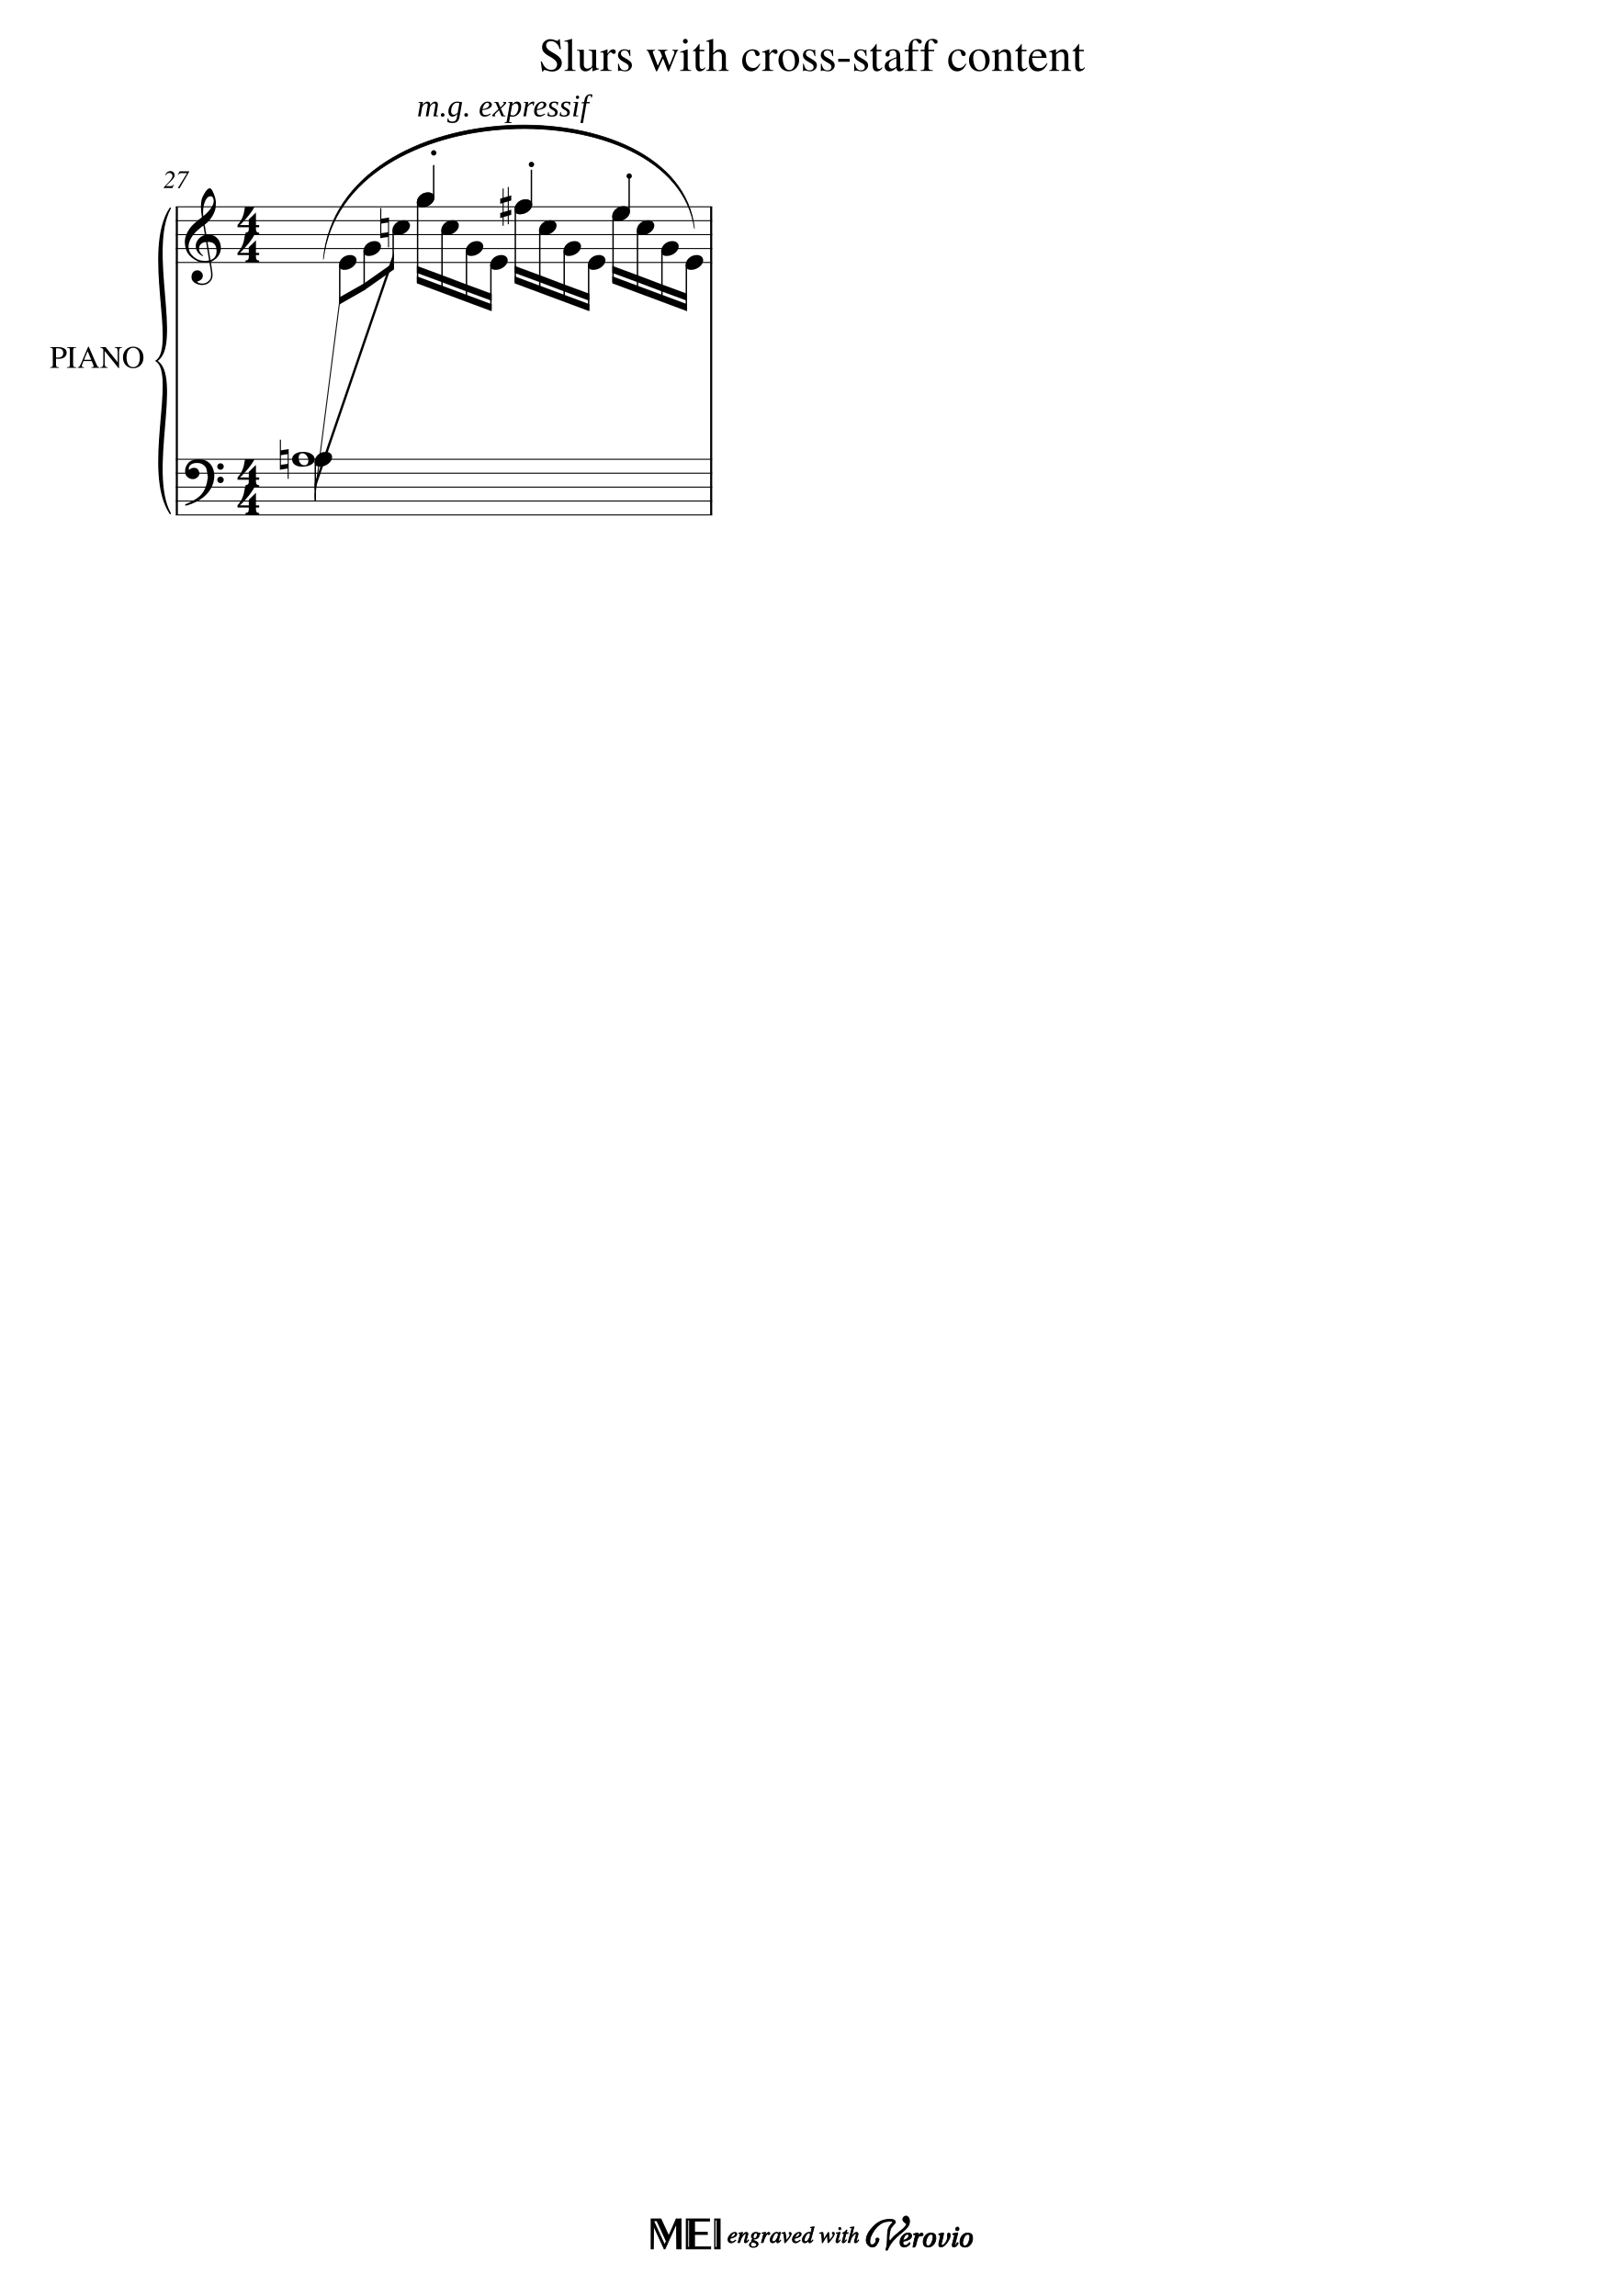
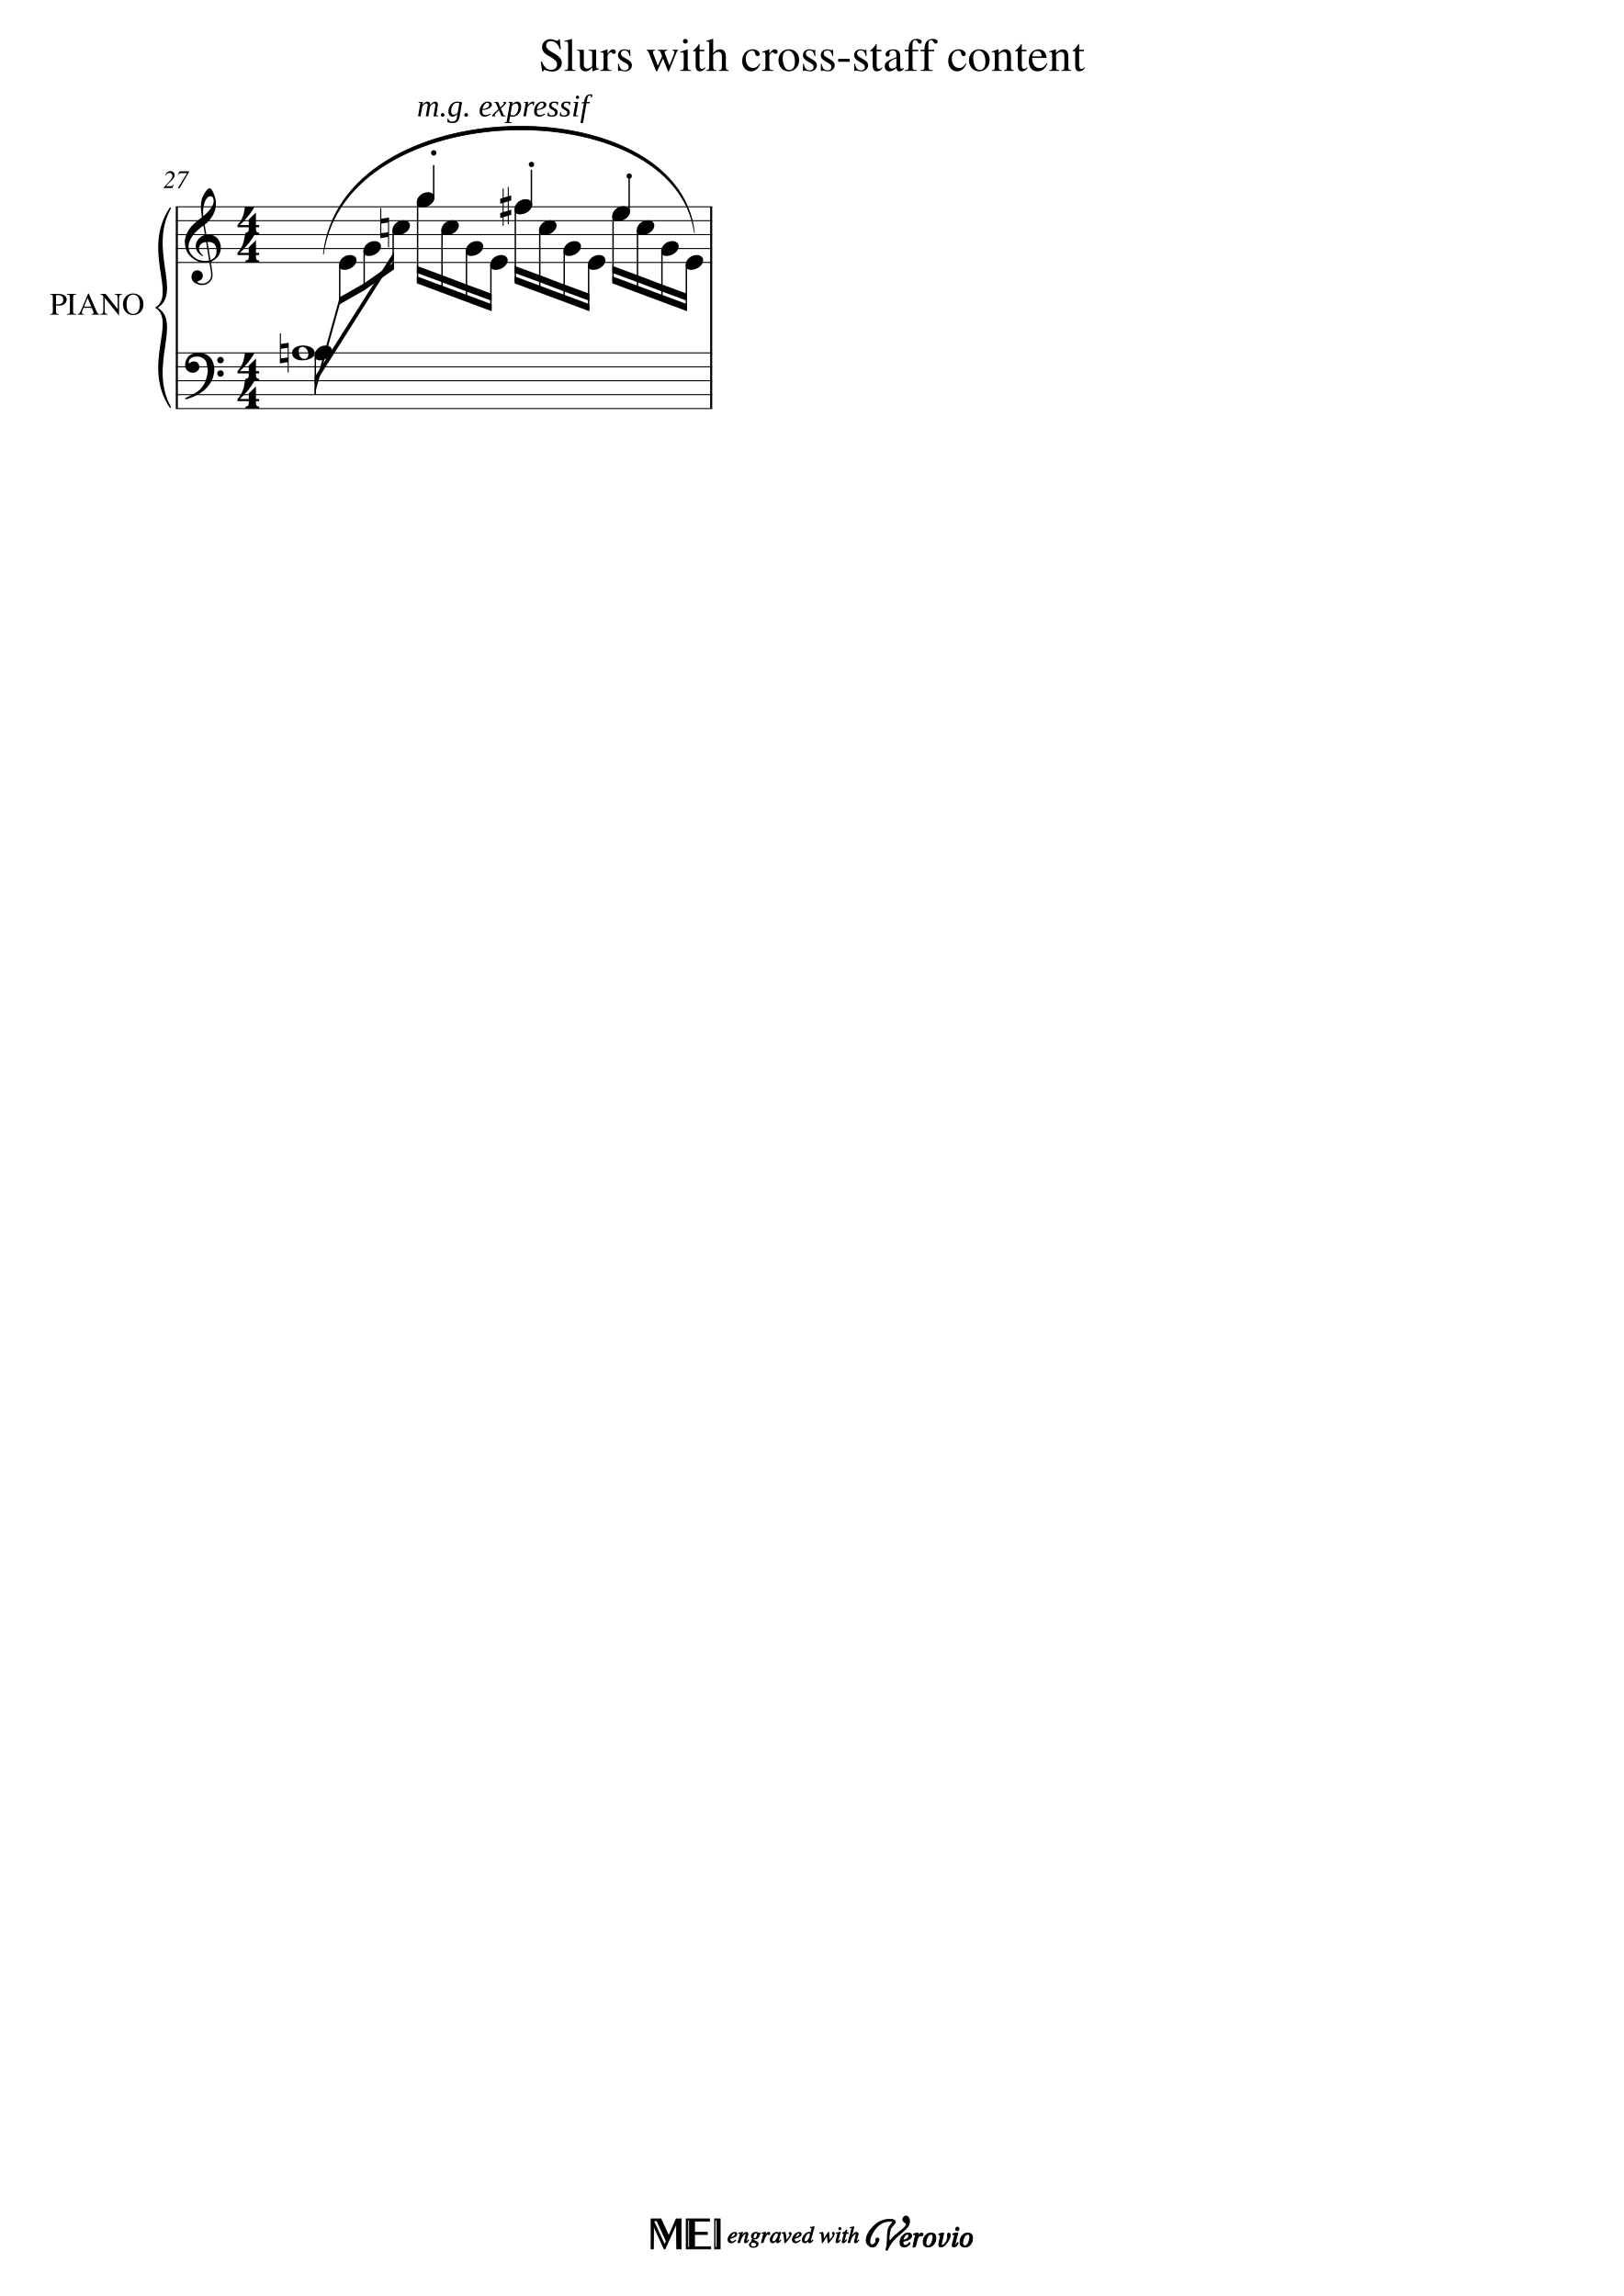
<svg xmlns="http://www.w3.org/2000/svg" xmlns:xlink="http://www.w3.org/1999/xlink" width="2100px" height="2970px" version="1.1" overflow="visible" id="docid">
  <defs>
    <g id="E050-docid">
      <path transform="scale(1,-1)" d="M441 -245c-23 -4 -48 -6 -76 -6c-59 0 -102 7 -130 20c-88 42 -150 93 -187 154c-26 44 -43 103 -48 176c0 6 -1 13 -1 19c0 54 15 111 45 170c29 57 65 106 110 148s96 85 153 127c-3 16 -8 46 -13 92c-4 43 -5 73 -5 89c0 117 16 172 69 257c34 54 64 82 89 82 c21 0 43 -30 69 -92s39 -115 41 -159v-15c0 -109 -21 -162 -67 -241c-13 -20 -63 -90 -98 -118c-13 -9 -25 -19 -37 -29l31 -181c8 1 18 2 28 2c58 0 102 -12 133 -35c59 -43 92 -104 98 -184c1 -7 1 -15 1 -22c0 -123 -87 -209 -181 -248c8 -57 17 -110 25 -162 c5 -31 6 -58 6 -80c0 -30 -5 -53 -14 -70c-35 -64 -88 -99 -158 -103c-5 0 -11 -1 -16 -1c-37 0 -72 10 -108 27c-50 24 -77 59 -80 105v11c0 29 7 55 20 76c18 28 45 42 79 44h6c49 0 93 -42 97 -87v-9c0 -51 -34 -86 -105 -106c17 -24 51 -36 102 -36c62 0 116 43 140 85 c9 16 13 41 13 74c0 20 -1 42 -5 67c-8 53 -18 106 -26 159zM461 939c-95 0 -135 -175 -135 -286c0 -24 2 -48 5 -71c50 39 92 82 127 128c40 53 60 100 60 140v8c-4 53 -22 81 -55 81h-2zM406 119l54 -326c73 25 110 78 110 161c0 7 0 15 -1 23c-7 95 -57 142 -151 142h-12 zM382 117c-72 -2 -128 -47 -128 -120v-7c2 -46 43 -99 75 -115c-3 -2 -7 -5 -10 -10c-70 33 -116 88 -123 172v11c0 68 44 126 88 159c23 17 49 29 78 36l-29 170c-21 -13 -52 -37 -92 -73c-50 -44 -86 -84 -109 -119c-45 -69 -67 -130 -67 -182v-13c5 -68 35 -127 93 -176 s125 -73 203 -73c25 0 50 3 75 9c-19 111 -36 221 -54 331z" />
    </g>
    <g id="E084-docid">
      <path transform="scale(1,-1)" d="M20 -78c84 97 114 180 134 329h170c-13 -32 -82 -132 -99 -151l-84 -97c-33 -36 -59 -63 -80 -81h162v102l127 123v-225h57v-39h-57v-34c0 -43 19 -65 57 -65v-34h-244v36c48 0 60 26 60 70v27h-203v39z" />
    </g>
    <g id="E0A4-docid">
      <path transform="scale(1,-1)" d="M0 -39c0 68 73 172 200 172c66 0 114 -37 114 -95c0 -84 -106 -171 -218 -171c-64 0 -96 30 -96 94z" />
    </g>
    <g id="E4A2-docid">
      <path transform="scale(1,-1)" d="M0 48c0 26 22 48 48 48s48 -22 48 -48s-22 -48 -48 -48s-48 22 -48 48z" />
    </g>
    <g id="E262-docid">
      <path transform="scale(1,-1)" d="M136 186v169h17v-164l44 14v-91l-44 -14v-165l44 12v-91l-44 -13v-155h-17v150l-76 -22v-155h-17v149l-43 -13v90l43 14v167l-43 -14v92l43 13v169h17v-163zM60 73v-167l76 22v168z" />
    </g>
    <g id="E062-docid">
      <path transform="scale(1,-1)" d="M582 -120c0 32 26 58 58 58s58 -26 58 -58s-26 -58 -58 -58s-58 26 -58 58zM582 120c0 32 26 58 58 58s58 -26 58 -58s-26 -58 -58 -58s-58 26 -58 58zM158 96c51 0 73 -14 88 -49l16 -39c0 -17 -2 -30 -7 -40c-3 -11 -10 -21 -19 -31c-17 -18 -49 -43 -84 -43 c-55 0 -77 13 -112 44c-24 21 -35 55 -35 100c0 46 14 81 32 112c30 52 71 79 137 93l36 6l26 2c154 0 235 -68 274 -182c11 -32 18 -68 18 -107c0 -103 -26 -182 -68 -250c-89 -145 -234 -230 -412 -288l-30 -5c-9 0 -14 3 -14 8c3 10 5 11 10 16c35 15 70 30 96 44l78 43 c96 57 162 136 197 258c9 33 17 60 22 100c3 22 5 35 6 39c-7 69 -16 115 -23 140s-4 22 -16 40c-8 12 -19 23 -31 34c-24 21 -62 44 -118 44c-48 0 -84 -8 -113 -28c-28 -19 -42 -44 -42 -73v-16c2 -5 3 -9 4 -11c24 22 52 39 84 39z" />
    </g>
    <g id="E261-docid">
      <path transform="scale(1,-1)" d="M0 -188v539h18v-191l139 22v-533h-17v186zM18 -100l122 17v176l-122 -19v-174z" />
    </g>
    <g id="E0A2-docid">
      <path transform="scale(1,-1)" d="M198 133c102 0 207 -45 207 -133c0 -92 -118 -133 -227 -133c-101 0 -178 46 -178 133c0 88 93 133 198 133zM293 -21c0 14 -3 29 -8 44c-7 20 -18 38 -33 54c-20 21 -43 31 -68 31l-20 -2c-15 -5 -27 -14 -36 -28c-4 -9 -6 -17 -8 -24s-3 -16 -3 -27c0 -15 3 -34 9 -57 s18 -41 34 -55c15 -15 36 -23 62 -23c4 0 10 1 18 2c19 5 32 15 40 30s13 34 13 55z" />
    </g>
  </defs>
  <style type="text/css">#docid g.ending, #docid g.fing, #docid g.reh, #docid g.tempo {font-weight:bold;}#docid g.dir, #docid g.dynam, #docid g.mNum {font-style:italic;}#docid g.label {font-weight:normal;}#docid ellipse, #docid path, #docid polygon, #docid polyline, #docid rect {stroke:currentColor}</style>
  <svg class="definition-scale" color="black" font-family="Times, serif" viewBox="0 0 21000 29700">
    <g class="page-margin" transform="translate(500, 500)">
      <g id="iJ6YNS9" class="mdiv pageMilestone" />
      <g id="j6ERYJ7" class="score pageMilestone" />
      <g id="b16XE9JW" class="system">
-         <path d="M1787 2175 L1787 6161" stroke-width="27" />
+         <path d="M1787 2175 L1787 4785" stroke-width="27" />
        <g id="fBVOV6X" class="grpSym">
-           <path d="M1702,6143 C1342,5603 1792,4348 1522,4168 C1855,4348 1405,5603 1702,6143" stroke-width="18" stroke-linecap="round" stroke-linejoin="round" />
-           <path d="M1702,2193 C1405,2733 1855,3988 1522,4168 C1792,3988 1342,2733 1702,2193" stroke-width="18" stroke-linecap="round" stroke-linejoin="round" />
+           <path d="M1702,4767 C1342,4227 1792,3660 1522,3480 C1855,3660 1405,4227 1702,4767" stroke-width="18" stroke-linecap="round" stroke-linejoin="round" />
+           <path d="M1702,2193 C1405,2733 1855,3300 1522,3480 C1792,3300 1342,2733 1702,2193" stroke-width="18" stroke-linecap="round" stroke-linejoin="round" />
        </g>
        <g id="hP84HCW" class="label">
-           <text x="1369" y="4258" text-anchor="end" font-size="0px">
+           <text x="1369" y="3570" text-anchor="end" font-size="0px">
            <tspan id="j1P74WGG" class="text">
              <tspan font-size="405px">PIANO</tspan>
            </tspan>
          </text>
        </g>
        <g id="m1HYDLDV" class="section systemMilestone" />
        <g id="d1RIF43L" class="measure">
          <g id="wGMJNIQ" class="mNum autogenerated">
            <text x="1774" y="1932" text-anchor="middle" font-size="0px">
              <tspan id="xIG9TQU" class="text">
                <tspan font-size="324px">27</tspan>
              </tspan>
            </text>
          </g>
          <g id="e36A7UB" class="staff">
            <path d="M1774 2175 L8711 2175" stroke-width="13" />
            <path d="M1774 2355 L8711 2355" stroke-width="13" />
            <path d="M1774 2535 L8711 2535" stroke-width="13" />
            <path d="M1774 2715 L8711 2715" stroke-width="13" />
            <path d="M1774 2895 L8711 2895" stroke-width="13" />
            <g id="q1D1L5I5" class="clef">
              <use xlink:href="#E050-docid" transform="translate(1891, 2715) scale(0.72, 0.72)" />
            </g>
            <g id="s1VZWIRF" class="keySig" />
            <g id="u1PAMNHT" class="meterSig">
              <use xlink:href="#E084-docid" transform="translate(2558, 2355) scale(0.72, 0.72)" />
              <use xlink:href="#E084-docid" transform="translate(2558, 2715) scale(0.72, 0.72)" />
            </g>
            <g id="fW4SW7P" class="layer">
              <g id="g17JWEWV" class="space" />
              <g id="h11BYRB0" class="note">
                <g class="notehead">
                  <use xlink:href="#E0A4-docid" transform="translate(4892, 2085) scale(0.72, 0.72)" />
                </g>
                <g id="z1K4OJSQ" class="stem">
                  <path d="M5109 2057 L5109 1635" stroke-width="18" />
                </g>
                <g id="iEPNT2P" class="artic">
                  <use xlink:href="#E4A2-docid" transform="translate(5075, 1512) scale(0.72, 0.72)" />
                </g>
              </g>
              <g id="j180F7IU" class="note">
                <g class="notehead">
                  <use xlink:href="#E0A4-docid" transform="translate(6156, 2175) scale(0.72, 0.72)" />
                </g>
                <g id="aRA8GUK" class="stem">
                  <path d="M6373 2147 L6373 1695" stroke-width="18" />
                </g>
                <g id="k1JVOWO3" class="accid">
                  <use xlink:href="#E262-docid" transform="translate(5970, 2175) scale(0.72, 0.72)" />
                </g>
                <g id="l168SLSU" class="artic">
                  <use xlink:href="#E4A2-docid" transform="translate(6339, 1662) scale(0.72, 0.72)" />
                </g>
              </g>
              <g id="m1I1R6XU" class="note">
                <g class="notehead">
                  <use xlink:href="#E0A4-docid" transform="translate(7420, 2265) scale(0.72, 0.72)" />
                </g>
                <g id="b1AYFJ9P" class="stem">
                  <path d="M7637 2237 L7637 1755" stroke-width="18" />
                </g>
                <g id="n3L1BSY" class="artic">
                  <use xlink:href="#E4A2-docid" transform="translate(7603, 1812) scale(0.72, 0.72)" />
                </g>
              </g>
            </g>
          </g>
          <g id="oYFJ0C6" class="staff">
-             <path d="M1774 5441 L8711 5441" stroke-width="13" />
-             <path d="M1774 5621 L8711 5621" stroke-width="13" />
-             <path d="M1774 5801 L8711 5801" stroke-width="13" />
-             <path d="M1774 5981 L8711 5981" stroke-width="13" />
-             <path d="M1774 6161 L8711 6161" stroke-width="13" />
+             <path d="M1774 4065 L8711 4065" stroke-width="13" />
+             <path d="M1774 4245 L8711 4245" stroke-width="13" />
+             <path d="M1774 4425 L8711 4425" stroke-width="13" />
+             <path d="M1774 4605 L8711 4605" stroke-width="13" />
+             <path d="M1774 4785 L8711 4785" stroke-width="13" />
            <g id="w75WEOU" class="clef">
-               <use xlink:href="#E062-docid" transform="translate(1891, 5621) scale(0.72, 0.72)" />
+               <use xlink:href="#E062-docid" transform="translate(1891, 4245) scale(0.72, 0.72)" />
            </g>
            <g id="y1GSD7MC" class="keySig" />
            <g id="a1IFG875" class="meterSig">
-               <use xlink:href="#E084-docid" transform="translate(2558, 5621) scale(0.72, 0.72)" />
-               <use xlink:href="#E084-docid" transform="translate(2558, 5981) scale(0.72, 0.72)" />
+               <use xlink:href="#E084-docid" transform="translate(2558, 4245) scale(0.72, 0.72)" />
+               <use xlink:href="#E084-docid" transform="translate(2558, 4605) scale(0.72, 0.72)" />
            </g>
            <g id="p6KLLMO" class="layer">
              <g id="q4CA8UL" class="beam">
-                 <polygon points="3569,5756 4594,2760 4594,2850 3569,5846" />
-                 <polygon points="3569,5891 3894,3345 3894,3435 3569,5981" />
+                 <polygon points="3569,4380 4594,2760 4594,2850 3569,4470" />
+                 <polygon points="3569,4515 3894,3345 3894,3435 3569,4605" />
                <polygon points="3894,3345 4210,3165 4210,3255 3894,3435" />
                <polygon points="4210,3165 4594,2895 4594,2985 4210,3255" />
                <g id="nbagov5" class="note">
                  <g class="notehead">
-                     <use xlink:href="#E0A4-docid" transform="translate(3569, 5441) scale(0.72, 0.72)" />
+                     <use xlink:href="#E0A4-docid" transform="translate(3569, 4065) scale(0.72, 0.72)" />
                  </g>
                  <g id="cUUYDUG" class="stem">
-                     <path d="M3578 5469 L3578 5981" stroke-width="18" />
+                     <path d="M3578 4093 L3578 4605" stroke-width="18" />
                  </g>
                  <g id="s1IC15RP" class="accid">
-                     <use xlink:href="#E261-docid" transform="translate(3120, 5441) scale(0.72, 0.72)" />
+                     <use xlink:href="#E261-docid" transform="translate(3120, 4065) scale(0.72, 0.72)" />
                  </g>
                </g>
                <g id="tBZ62SV" class="note">
                  <g class="notehead">
                    <use xlink:href="#E0A4-docid" transform="translate(3885, 2895) scale(0.72, 0.72)" />
                  </g>
                  <g id="d17EWFLB" class="stem">
                    <path d="M3894 2923 L3894 3435" stroke-width="18" />
                  </g>
                </g>
                <g id="uW4WKQ" class="note">
                  <g class="notehead">
                    <use xlink:href="#E0A4-docid" transform="translate(4201, 2715) scale(0.72, 0.72)" />
                  </g>
                  <g id="eZWEOI5" class="stem">
                    <path d="M4210 2743 L4210 3255" stroke-width="18" />
                  </g>
                </g>
                <g id="vLC6GUE" class="note">
                  <g class="notehead">
                    <use xlink:href="#E0A4-docid" transform="translate(4576, 2445) scale(0.72, 0.72)" />
                  </g>
                  <g id="fXQFU55" class="stem">
                    <path d="M4585 2473 L4585 2985" stroke-width="18" />
                  </g>
                  <g id="w1KCUVGJ" class="accid">
                    <use xlink:href="#E261-docid" transform="translate(4418, 2445) scale(0.72, 0.72)" />
                  </g>
                </g>
              </g>
              <g id="xGUU4JQ" class="beam">
                <polygon points="4892,3165 5858,3525 5858,3435 4892,3075" />
                <polygon points="4892,3030 5217,3150 5217,3060 4892,2940" />
                <polygon points="5217,3150 5533,3270 5533,3180 5217,3060" />
                <polygon points="5533,3270 5858,3390 5858,3300 5533,3180" />
                <g id="yAUW6TF" class="note">
                  <g class="notehead">
                    <use xlink:href="#E0A4-docid" transform="translate(4892, 2085) scale(0.72, 0.72)" />
                  </g>
                  <g id="g11K35MU" class="stem">
                    <path d="M4901 2113 L4901 3147" stroke-width="18" />
                  </g>
                </g>
                <g id="z14DBQNG" class="note">
                  <g class="notehead">
                    <use xlink:href="#E0A4-docid" transform="translate(5208, 2445) scale(0.72, 0.72)" />
                  </g>
                  <g id="h1NRSQV" class="stem">
                    <path d="M5217 2473 L5217 3267" stroke-width="18" />
                  </g>
                </g>
                <g id="a1QJ4FU1" class="note">
                  <g class="notehead">
                    <use xlink:href="#E0A4-docid" transform="translate(5524, 2715) scale(0.72, 0.72)" />
                  </g>
                  <g id="i1K5PWQO" class="stem">
                    <path d="M5533 2743 L5533 3387" stroke-width="18" />
                  </g>
                </g>
                <g id="b1XSZE2H" class="note">
                  <g class="notehead">
                    <use xlink:href="#E0A4-docid" transform="translate(5840, 2895) scale(0.72, 0.72)" />
                  </g>
                  <g id="jF89DCD" class="stem">
                    <path d="M5849 2923 L5849 3507" stroke-width="18" />
                  </g>
                </g>
              </g>
              <g id="c1IEYM10" class="beam">
                <polygon points="6156,3165 7122,3525 7122,3435 6156,3075" />
                <polygon points="6156,3030 6481,3150 6481,3060 6156,2940" />
                <polygon points="6481,3150 6797,3270 6797,3180 6481,3060" />
                <polygon points="6797,3270 7122,3390 7122,3300 6797,3180" />
                <g id="dIZDUHE" class="note">
                  <g class="notehead">
                    <use xlink:href="#E0A4-docid" transform="translate(6156, 2175) scale(0.72, 0.72)" />
                  </g>
                  <g id="k1FISYPL" class="stem">
                    <path d="M6165 2203 L6165 3147" stroke-width="18" />
                  </g>
                  <g id="e1EHME80" class="accid" />
                </g>
                <g id="f1BEGS43" class="note">
                  <g class="notehead">
                    <use xlink:href="#E0A4-docid" transform="translate(6472, 2445) scale(0.72, 0.72)" />
                  </g>
                  <g id="l1ABBN8W" class="stem">
                    <path d="M6481 2473 L6481 3267" stroke-width="18" />
                  </g>
                </g>
                <g id="gETMZTA" class="note">
                  <g class="notehead">
                    <use xlink:href="#E0A4-docid" transform="translate(6788, 2715) scale(0.72, 0.72)" />
                  </g>
                  <g id="m12P1BRU" class="stem">
                    <path d="M6797 2743 L6797 3387" stroke-width="18" />
                  </g>
                </g>
                <g id="h1WRIV4E" class="note">
                  <g class="notehead">
                    <use xlink:href="#E0A4-docid" transform="translate(7104, 2895) scale(0.72, 0.72)" />
                  </g>
                  <g id="nDW87ZK" class="stem">
                    <path d="M7113 2923 L7113 3507" stroke-width="18" />
                  </g>
                </g>
              </g>
              <g id="i123OHXR" class="beam">
                <polygon points="7420,3165 8386,3525 8386,3435 7420,3075" />
                <polygon points="7420,3030 7745,3150 7745,3060 7420,2940" />
                <polygon points="7745,3150 8061,3270 8061,3180 7745,3060" />
                <polygon points="8061,3270 8386,3390 8386,3300 8061,3180" />
                <g id="jQFEFEK" class="note">
                  <g class="notehead">
                    <use xlink:href="#E0A4-docid" transform="translate(7420, 2265) scale(0.72, 0.72)" />
                  </g>
                  <g id="o1QUDUF9" class="stem">
                    <path d="M7429 2293 L7429 3147" stroke-width="18" />
                  </g>
                </g>
                <g id="kOVASEE" class="note">
                  <g class="notehead">
                    <use xlink:href="#E0A4-docid" transform="translate(7736, 2445) scale(0.72, 0.72)" />
                  </g>
                  <g id="p1YCXJ73" class="stem">
                    <path d="M7745 2473 L7745 3267" stroke-width="18" />
                  </g>
                </g>
                <g id="l1I7OPR1" class="note">
                  <g class="notehead">
                    <use xlink:href="#E0A4-docid" transform="translate(8052, 2715) scale(0.72, 0.72)" />
                  </g>
                  <g id="q1XPOA9B" class="stem">
                    <path d="M8061 2743 L8061 3387" stroke-width="18" />
                  </g>
                </g>
                <g id="nd1je8i" class="note">
                  <g class="notehead">
                    <use xlink:href="#E0A4-docid" transform="translate(8368, 2895) scale(0.72, 0.72)" />
                  </g>
                  <g id="rG2INEF" class="stem">
                    <path d="M8377 2923 L8377 3507" stroke-width="18" />
                  </g>
                </g>
              </g>
            </g>
            <g id="n2N7U24" class="layer">
              <g id="o1FK4NGH" class="note">
                <g class="notehead">
-                   <use xlink:href="#E0A2-docid" transform="translate(3278, 5441) scale(0.72, 0.72)" />
+                   <use xlink:href="#E0A2-docid" transform="translate(3278, 4065) scale(0.72, 0.72)" />
                </g>
              </g>
            </g>
          </g>
          <g id="p1AX0ZDE" class="dir">
            <text x="4892" y="1005" font-size="0px">
              <tspan id="qI1DT7K" class="rend" font-style="italic">
                <tspan id="rJ8GLXL" class="text">
                  <tspan font-family="Times New Roman" font-size="405px">m.g. expressif</tspan>
                </tspan>
              </tspan>
            </text>
          </g>
          <g id="s1HUMGE0" class="slur">
-             <path d="M3682,2852 C3894,640 8269,585 8481,2453 C8215,647 3950,700 3682,2852" stroke-width="9" stroke-linecap="round" stroke-linejoin="round" />
+             <path d="M3682,2790 C3919,654 8269,607 8481,2509 C8215,669 3973,716 3682,2790" stroke-width="9" stroke-linecap="round" stroke-linejoin="round" />
          </g>
          <g id="cNFAQML" class="barLine">
            <path d="M8698 2175 L8698 2895" stroke-width="27" />
-             <path d="M8698 5441 L8698 6161" stroke-width="27" />
-             <path d="M8698 2895 L8698 5441" stroke-width="27" />
+             <path d="M8698 4065 L8698 4785" stroke-width="27" />
+             <path d="M8698 2895 L8698 4065" stroke-width="27" />
          </g>
        </g>
        <g id="c10PAP45" class="systemMilestoneEnd m1HYDLDV" />
      </g>
      <g id="dPPZBXY" class="pageMilestoneEnd j6ERYJ7" />
      <g id="e6C4ZMJ" class="pageMilestoneEnd iJ6YNS9" />
      <g id="l1KT7QAW" class="pgHead autogenerated">
        <text font-size="0px">
          <tspan id="mMRH0VO" class="rend" x="10000" y="417" text-anchor="middle">
            <tspan id="nYOSRMB" class="rend">
              <tspan id="o1HHM1JI" class="text">
                <tspan font-size="607px">Slurs with cross-staff content</tspan>
              </tspan>
            </tspan>
          </tspan>
        </text>
      </g>
      <g id="fA9N9Z2" class="pgFoot autogenerated">
        <g id="gB13UK1" class="fig">
          <g class="svg" transform="translate(7750, 28099) scale(10, 10)">
            <g>
              <path fill="#000000" d="M 17.113,49.265 V 10.368 h 12.697 c 3.289,7.337 6.713,14.61 10.127,21.889 3.42,-7.485 6.256,-14.205 9.589,-21.91 2.436,0.104 4.317,0.085 6.484,-0.058 V 49.264 H 50.274 C 50.145,38.356 50.016,27.448 49.887,16.54 45.003,27.315 39.967,38.434 35.084,49.209 34.679,49.344 34.427,49.136 34.022,49.271 29.466,39.331 24.91,29.391 20.354,19.451 20.224,29.389 20.095,39.327 19.965,49.264 H 17.113 Z M 36.754,39.325 C 32.721,30.513 28.688,21.701 24.655,12.889 22.531,12.751 22.657,12.71 20.714,12.814 v 0.966 c 4.613,9.998 9.609,20.749 13.873,30.082 0.722,-1.513 1.445,-3.025 2.167,-4.538 z m 25.738,9.94 c 0,-12.966 0,-25.931 0,-38.897 10.084,0 20.169,0 30.253,0 0,0.96 0,1.921 0,2.881 -6.483,0 -12.966,0 -19.448,0 0,4.802 0,9.604 0,14.406 5.522,0 11.045,0 16.567,0 0,0.96 0,1.921 0,2.881 -5.522,0 -11.045,0 -16.567,0 0,5.282 0,10.565 0,15.847 6.963,0 13.926,0 20.889,0 0,0.96 0,1.921 0,2.881 -10.565,0 -21.129,0 -31.694,0 z m 4.322,-2.161 c 0,-11.765 0,-23.53 0,-35.295 -0.72,0 -1.441,0 -2.161,0 0,11.765 0,23.53 0,35.295 0.72,0 1.441,0 2.161,0 z m 32.414,2.161 c 0,-12.966 0,-25.931 0,-38.897 2.401,0 4.802,0 7.203,0 0,12.966 0,25.931 0,38.897 -2.401,0 -4.802,0 -7.203,0 z m 2.881,-2.161 c 0,-11.765 0,-23.53 0,-35.295 -0.72,0 -1.441,0 -2.161,0 0,11.765 0,23.53 0,35.295 0.72,0 1.441,0 2.161,0 z" />
              <path fill="#000000" d="m 346.3,6.7 c -3.1,0.5 -4.9,4.4 -2.7,6.8 1.2,1.4 2.7,2.4 4.1,3.5 -2.4,5.3 -7.7,8.3 -11.9,12.1 -3.7,2.8 -7,6.2 -9.7,9.9 -2.2,-0.8 -0.915,-7.719 -0.627,-9.5 0.288,-1.781 0.727,-6.4 2.927,-8.7 1.3,-1.9 3,-3.5 4.5,-5.2 1.2,-3.4 -3.2,-4.9 -5.8,-4.6 -7.3,-0.5 -14.6,2 -20,6.8 -5,4.6 -10,10.1 -11.5,17 -0.9,3.5 -0.2,7.5 2.8,9.9 2.5,2.8 7.4,2.9 9.8,-0.2 1.7,-2.3 3.2,-4.8 3.8,-7.6 -0.1,-2.6 -4.4,-2.3 -4.3,0.2 1.2,2.4 -0.9,4.7 -2.7,6.2 -1.7,0.9 -4.7,0.7 -4.8,-1.7 -1,-5.8 2.1,-11.3 5.2,-16.1 4,-5.8 9.8,-11.2 17.2,-11.8 1.6,0 8.1,-1.2 6.8,1.4 -2.8,2.8 -5.6,6.1 -6,10.3 -1.6,7.7 0.1,15.7 -2.3,23.2 -1.1,3.9 2,2.6 2.5,0.2 3.3,-7.4 8.9,-13.4 15.1,-18.5 4.2,-3.9 9.5,-7.1 11.9,-12.6 1.3,-3.6 1.2,-9 -2.7,-10.9 -0.504,-0.177 -1.07,-0.165 -1.6,-0.1 z m 66,14.5 c -2,0.8 -1.8,4.9 0.8,4.4 3.4,0.4 2.9,-6.2 -0.8,-4.4 z m 0.6,7.3 c -1.3,0.5 -7.6,0.5 -5.4,2.2 4,-0.3 0.7,4.5 0.6,6.7 -0.4,2.9 -2.4,5.9 -1.2,8.8 2.7,1.7 5.6,-0.8 6.8,-3.2 1.6,-1.4 -0.5,-3 -1.2,-0.9 -0.4,0.8 -2.4,3.5 -2.6,1.8 1.1,-5 2.7,-9.9 3.9,-14.9 l -0.1,-0.5 h -0.9 z m -65.1,0.2 c -6.5,1.6 -10.5,9.5 -8.2,15.7 2.1,3.4 7.4,2.9 10.1,0.4 2,-0.2 3.6,-5.3 1,-3.4 -1.4,2 -4,4.2 -6.5,2.8 -2.2,-1.9 -1.9,-5.7 1.7,-5.3 3.1,-0.9 6.9,-2.1 8.1,-5.5 0.9,-2.7 -1.6,-5.2 -4.3,-4.8 h -1.1 -0.7 z m 13.6,0 c -2.2,0 -8.5,1.8 -2.9,2.3 0.9,1.9 -1,4.9 -1.1,7.2 -0.5,2.9 -1.4,5.7 -1.7,8.7 3.7,0.7 3.8,-2.6 4.4,-5.3 0.9,-3.3 1.6,-7 4.1,-9.5 2.4,1.6 6.8,-0.7 3.7,-3.4 -2.9,-0.5 -4.8,2.4 -6.2,4.3 0,-1.2 2.4,-5 -0.2,-4.3 z m 15.8,0 c -6.4,1.3 -9.6,9.1 -7.7,14.9 1.9,4 7.7,3.9 11,1.7 4.1,-3 6,-8.9 4.4,-13.7 -1.3,-3 -4.8,-3.2 -7.6,-3 z m 17,0 c -2.3,0 -8.8,1.9 -3,2.4 0.4,2.5 -1,5.7 -1.4,8.4 -0.7,2.4 -1.8,7.5 2.1,7.2 3.8,-0.1 6.5,-3.5 8.5,-6.3 2,-3.2 4.5,-7 3.3,-10.9 -3.7,-3 -3.6,2.6 -3.1,5.1 -0.7,3.8 -2.7,7.9 -6.2,9.8 -3.6,0.6 -1,-4.3 -0.8,-6.1 0.6,-3.2 1.6,-6.3 1.9,-9.5 h -1.1 z m 30.6,0 c -6.3,1.2 -9.5,8.9 -7.8,14.7 1.5,4 7.2,4.2 10.5,2.4 4.6,-2.8 6.6,-9.3 4.8,-14.3 -1.4,-2.8 -4.8,-3 -7.5,-2.8 z m -75.4,1.7 c 2.1,1.5 0.2,4.7 -1.6,5.7 -1.1,0.4 -5.5,3.4 -4.6,0.7 0.8,-2.7 2.2,-6.2 5.3,-6.6 l 0.9,0.1 z m 30.8,0 c 2.6,1.5 1.3,5.2 0.8,7.6 -0.8,2.7 -1.9,5.9 -4.7,7.1 -5.1,0.8 -4,-5.8 -2.8,-8.8 1,-2.8 3,-6.8 6.7,-5.8 z m 47.1,-0.1 c 2.9,0.7 2,4.7 1.5,6.8 -0.7,3 -1.8,6.7 -5,8 -4.7,0.8 -4,-5.1 -3,-7.9 0.9,-3 2.7,-7.3 6.5,-6.8 z" />
              <g>
                <path d="m 116.566,37.118 q 0,-3.252 2.93,-6.299 2.9,-3.047 5.991,-3.047 1.143,0 1.816,0.527 0.674,0.527 0.674,1.567 0,2.109 -2.476,3.618 -2.461,1.494 -5.186,1.831 l -0.835,0.103 q -0.19,0.601 -0.264,0.967 -0.073,0.352 -0.073,0.894 0,1.289 0.835,2.007 0.85,0.718 2.007,0.718 1.099,0 2.329,-0.732 0.703,-0.425 2.036,-1.523 l 0.381,0.337 q -0.659,0.835 -1.89,1.714 -2.183,1.567 -4.38,1.567 -1.553,0 -2.725,-1.099 -1.172,-1.099 -1.172,-3.149 z m 3.12,-2.358 q 2.798,-0.41 4.556,-1.963 Q 126,31.229 126,29.691 q 0,-0.557 -0.264,-0.879 -0.264,-0.337 -0.776,-0.337 -0.952,0 -1.875,0.82 -0.908,0.806 -1.641,1.831 -0.776,1.201 -1.23,2.3 -0.249,0.586 -0.527,1.333 z" />
                <path d="m 129.472,41 2.534,-9.053 q 0.322,-1.143 0.366,-1.377 0.059,-0.249 0.059,-0.527 0,-0.425 -0.249,-0.659 -0.234,-0.249 -0.938,-0.249 -0.176,0 -0.352,0.029 -0.161,0.015 -0.366,0.044 v -0.498 q 0.952,-0.146 1.348,-0.22 0.41,-0.073 0.879,-0.176 l 2.622,-0.571 q 0.088,0.059 0.117,0.132 l -1.948,6.299 q 1.787,-2.739 2.988,-4.072 2.109,-2.358 3.779,-2.358 0.645,0 1.113,0.249 0.894,0.483 0.894,1.743 0,0.352 -0.073,0.732 -0.073,0.381 -0.19,0.82 l -1.919,7.017 q -0.059,0.22 -0.132,0.542 -0.073,0.308 -0.073,0.439 0,0.22 0.103,0.396 0.103,0.176 0.337,0.176 0.381,0 0.879,-0.439 0.498,-0.454 1.626,-1.919 l 0.425,0.381 q -1.201,1.626 -1.904,2.285 -1.201,1.157 -2.3,1.157 -0.498,0 -0.967,-0.322 -0.454,-0.337 -0.454,-1.201 0,-0.249 0.029,-0.527 0.044,-0.278 0.103,-0.483 l 1.846,-7.119 q 0.146,-0.586 0.19,-0.952 0.059,-0.381 0.059,-0.542 0,-0.352 -0.176,-0.601 -0.161,-0.264 -0.586,-0.264 -1.099,0 -2.769,1.992 -0.981,1.187 -1.992,2.827 -0.776,1.274 -1.23,2.49 Q 132.709,37.821 131.742,41 Z" />
                <path d="m 149.13,33.5 q 0,0.908 0.278,1.45 0.469,0.894 1.685,0.894 1.318,0 2.344,-1.67 1.04,-1.685 1.04,-3.706 0,-0.967 -0.425,-1.509 -0.425,-0.557 -1.274,-0.557 -1.641,0 -2.651,1.743 -0.996,1.743 -0.996,3.354 z m 0.513,13.066 q 1.743,0 2.886,-0.835 1.157,-0.835 1.157,-1.992 0,-0.879 -0.601,-1.479 -0.322,-0.322 -1.04,-0.688 -0.601,-0.293 -2.036,-0.835 -1.421,-0.557 -1.641,-0.557 -0.381,0 -1.479,1.011 -1.099,1.025 -1.099,2.314 0,1.948 1.685,2.681 0.879,0.381 2.168,0.381 z m -5.479,-2.681 q 0,-1.099 0.835,-2.095 0.85,-0.981 2.681,-1.963 -0.366,-0.234 -0.601,-0.483 -0.234,-0.264 -0.234,-0.688 0,-0.601 0.835,-1.377 0.469,-0.439 1.523,-1.157 -0.938,-0.352 -1.611,-0.996 -0.82,-0.864 -0.82,-2.241 0,-2.212 1.729,-3.677 1.729,-1.465 4.277,-1.465 1.333,0 2.256,0.425 0.923,0.41 1.084,0.688 h 1.978 v 1.172 h -1.494 q 0.088,0.322 0.132,0.586 0.044,0.264 0.044,0.747 0,2.373 -1.846,3.735 -1.831,1.362 -3.955,1.362 -0.22,0 -0.41,-0.015 -0.19,-0.029 -0.469,-0.088 -0.22,0 -0.601,0.425 -0.396,0.425 -0.396,0.762 0,0.498 3.223,1.699 3.208,1.216 3.208,3.56 0,1.758 -1.611,3.076 -1.611,1.333 -4.863,1.333 -2.256,0 -3.574,-0.967 -1.318,-0.967 -1.318,-2.358 z" />
                <path d="m 165.038,27.67 q 0.132,0 0.176,0.088 0.059,0.073 0.059,0.176 -0.015,0.146 -0.029,0.22 l -1.465,5.669 0.322,-0.63 q 1.055,-2.065 2.461,-3.765 1.421,-1.714 2.695,-1.714 0.688,0 1.055,0.454 0.381,0.454 0.381,1.04 0,0.659 -0.381,1.099 -0.366,0.425 -1.025,0.425 -0.454,0 -0.688,-0.176 -0.234,-0.176 -0.366,-0.41 l -0.176,-0.322 q -0.059,-0.088 -0.146,-0.132 -0.073,-0.059 -0.19,-0.059 -0.571,0 -1.655,1.597 -1.069,1.597 -1.919,3.457 -0.513,1.128 -1.143,2.988 Q 162.606,38.847 161.947,41 h -2.256 l 2.432,-8.818 q 0.205,-0.762 0.322,-1.362 0.132,-0.601 0.132,-0.981 0,-0.439 -0.22,-0.674 -0.22,-0.234 -0.762,-0.234 -0.176,0 -0.439,0.029 -0.264,0.029 -0.63,0.073 v -0.483 l 0.586,-0.117 q 1.143,-0.234 2.49,-0.498 1.362,-0.264 1.436,-0.264 z" />
                <path d="m 181.518,30.424 q 0,-1.055 -0.483,-1.553 -0.483,-0.498 -1.172,-0.498 -2.388,0 -4.438,3.662 -1.802,3.223 -1.802,5.552 0,1.172 0.498,1.714 0.513,0.527 1.26,0.527 2.212,0 4.263,-3.56 1.875,-3.237 1.875,-5.845 z m -1.831,-2.71 q 1.157,0 1.787,0.601 0.337,0.322 0.527,0.85 l 0.073,0.205 0.322,-1.113 q 0.059,-0.19 0.103,-0.249 0.044,-0.073 0.205,-0.088 l 1.655,-0.19 q 0.132,0 0.146,0.059 0.029,0.044 0,0.176 -0.059,0.19 -0.088,0.308 -0.029,0.103 -0.088,0.308 l -1.348,5.244 q -0.439,1.714 -0.747,2.959 -0.542,2.256 -0.542,2.578 0,0.205 0.103,0.308 0.117,0.088 0.278,0.088 0.132,0 0.278,-0.088 0.161,-0.088 0.381,-0.264 l 0.249,-0.205 q 0.117,-0.103 0.264,-0.234 0.146,-0.146 0.352,-0.352 l 0.908,-0.938 0.352,0.308 q -1.523,1.948 -2.446,2.651 -0.923,0.688 -1.758,0.688 -0.542,0 -0.85,-0.381 -0.293,-0.381 -0.293,-0.952 0,-0.527 0.19,-1.509 0.205,-0.996 0.396,-1.67 -0.264,0.439 -0.894,1.289 -0.615,0.835 -1.523,1.626 -1.069,0.952 -2.051,1.348 -0.762,0.264 -1.465,0.264 -1.187,0 -2.153,-0.967 -0.967,-0.981 -0.967,-2.769 0,-3.076 2.754,-6.416 2.842,-3.472 5.889,-3.472 z" />
                <path d="m 196.664,27.772 q 0.82,0 1.26,0.586 0.439,0.586 0.439,1.333 0,1.978 -3.911,6.929 -3.706,4.702 -4.438,4.702 -0.22,0 -0.293,-0.601 -0.044,-0.337 -0.044,-1.143 0,-0.981 -0.19,-3.325 -0.19,-2.344 -0.366,-3.472 -0.366,-2.476 -0.718,-3.193 -0.352,-0.718 -1.333,-0.718 -0.161,0 -0.381,0.015 -0.205,0.015 -0.483,0.044 v -0.381 q 0.439,-0.088 1.846,-0.396 1.406,-0.308 1.494,-0.337 l 0.483,-0.146 q 0.205,-0.059 0.322,0.234 0.117,0.278 0.293,1.055 0.557,2.549 0.835,5.024 0.176,1.538 0.352,4.556 l 0.483,-0.513 q 1.509,-1.597 3.018,-3.794 1.509,-2.197 1.509,-3.105 0,-0.454 -0.659,-1.084 -0.659,-0.645 -0.659,-1.172 0,-0.483 0.322,-0.791 0.337,-0.308 0.82,-0.308 z" />
                <path d="m 199.828,37.118 q 0,-3.252 2.93,-6.299 2.9,-3.047 5.991,-3.047 1.143,0 1.816,0.527 0.674,0.527 0.674,1.567 0,2.109 -2.476,3.618 -2.461,1.494 -5.186,1.831 l -0.835,0.103 q -0.19,0.601 -0.264,0.967 -0.073,0.352 -0.073,0.894 0,1.289 0.835,2.007 0.85,0.718 2.007,0.718 1.099,0 2.329,-0.732 0.703,-0.425 2.036,-1.523 l 0.381,0.337 q -0.659,0.835 -1.89,1.714 -2.183,1.567 -4.38,1.567 -1.553,0 -2.725,-1.099 -1.172,-1.099 -1.172,-3.149 z m 3.12,-2.358 q 2.798,-0.41 4.556,-1.963 1.758,-1.567 1.758,-3.105 0,-0.557 -0.264,-0.879 -0.264,-0.337 -0.776,-0.337 -0.952,0 -1.875,0.82 -0.908,0.806 -1.641,1.831 -0.776,1.201 -1.23,2.3 -0.249,0.586 -0.527,1.333 z" />
                <path d="m 215.238,37.602 q 0,0.894 0.41,1.567 0.41,0.659 1.392,0.659 2.095,0 4.028,-3.369 1.816,-3.164 1.816,-5.991 0,-0.894 -0.293,-1.479 -0.293,-0.586 -1.187,-0.586 -2.227,0 -4.307,3.604 -1.86,3.223 -1.86,5.596 z m 6.006,-9.888 q 1.157,0 1.641,0.557 0.278,0.322 0.439,1.099 l 1.67,-6.006 q 0.073,-0.249 0.088,-0.439 0.029,-0.205 0.029,-0.352 0,-0.571 -0.22,-0.718 -0.205,-0.146 -0.601,-0.146 -0.249,0 -0.469,0.015 -0.205,0.015 -0.557,0.044 v -0.483 q 1.655,-0.22 4.585,-0.762 l 0.132,0.146 -0.029,0.161 -2.812,10.532 -1.919,6.973 q -0.059,0.234 -0.103,0.439 -0.029,0.19 -0.029,0.352 0,0.396 0.19,0.513 0.205,0.117 0.352,0.117 0.425,0 1.201,-0.747 0.454,-0.454 1.245,-1.406 l 0.337,0.322 -0.205,0.308 q -0.542,0.806 -1.392,1.641 -1.509,1.479 -2.71,1.479 -0.396,0 -0.718,-0.176 -0.601,-0.352 -0.601,-1.26 0,-0.308 0.088,-0.981 0.088,-0.674 0.264,-1.465 -1.113,1.699 -2.446,2.783 -1.318,1.084 -2.886,1.084 -1.274,0 -2.227,-0.908 -0.952,-0.908 -0.952,-2.798 0,-3.193 2.93,-6.562 2.915,-3.354 5.684,-3.354 z" />
                <path d="m 254.13,29.53 q 0,1.23 -1.187,3.252 -0.659,1.128 -1.86,2.739 -1.23,1.655 -2.534,3.267 -2.065,2.549 -2.432,2.549 -0.161,0 -0.205,-0.132 -0.044,-0.132 -0.117,-0.894 l -0.864,-9.126 -6.079,9.961 q -0.044,0.088 -0.117,0.117 -0.059,0.029 -0.132,0.029 l -0.205,-0.044 -0.029,-0.132 -0.176,-3.618 q -0.059,-1.216 -0.176,-2.505 -0.103,-1.304 -0.205,-2.256 -0.308,-2.651 -0.659,-3.252 -0.337,-0.601 -1.26,-0.601 -0.176,0 -0.352,0.015 -0.176,0 -0.366,0.029 v -0.425 q 0.601,-0.103 1.143,-0.22 0.557,-0.117 1.216,-0.264 l 1.377,-0.352 q 0.498,0 1.011,4.175 0.278,2.285 0.498,5.2 l 5.757,-9.097 q 0.059,-0.117 0.146,-0.19 0.088,-0.088 0.205,-0.088 0.132,0 0.176,0.088 0.044,0.088 0.059,0.264 l 0.981,10.591 q 0.103,-0.132 1.626,-2.065 1.523,-1.948 1.597,-2.065 1.099,-1.582 1.465,-2.446 0.234,-0.557 0.234,-1.084 0,-0.205 -0.059,-0.381 -0.059,-0.19 -0.278,-0.396 L 251.874,29.75 q -0.19,-0.19 -0.337,-0.41 -0.132,-0.234 -0.132,-0.542 0,-0.366 0.249,-0.747 0.264,-0.381 0.938,-0.381 0.542,0 1.04,0.439 0.498,0.425 0.498,1.421 z" />
                <path d="m 261.176,24.521 q -0.601,0 -1.025,-0.469 -0.425,-0.469 -0.425,-1.128 0,-0.674 0.425,-1.143 0.425,-0.469 1.025,-0.469 0.601,0 1.025,0.469 0.439,0.469 0.439,1.143 0,0.674 -0.439,1.143 -0.425,0.454 -1.025,0.454 z m 0.352,3.208 q 0.088,0.044 0.073,0.117 l -2.959,10.459 q -0.205,0.835 -0.205,0.996 0,0.22 0.088,0.381 0.073,0.176 0.366,0.176 0.498,0 1.318,-0.864 0.483,-0.513 1.187,-1.465 l 0.381,0.322 -0.146,0.205 q -1.099,1.538 -1.816,2.212 -1.128,1.055 -2.197,1.055 -0.63,0 -1.055,-0.527 -0.41,-0.527 -0.41,-1.245 0,-0.425 0.059,-0.732 0.059,-0.322 0.22,-0.938 l 2.051,-7.529 q 0.044,-0.176 0.073,-0.322 0.029,-0.146 0.029,-0.293 0,-0.527 -0.396,-0.645 -0.381,-0.132 -1.523,-0.132 v -0.483 q 1.216,-0.146 1.743,-0.22 0.542,-0.088 1.084,-0.176 0.703,-0.117 1.333,-0.264 0.63,-0.146 0.703,-0.088 z" />
                <path d="m 264.179,40.033 q 0,-0.117 0.015,-0.264 0.015,-0.161 0.059,-0.322 l 2.754,-10.239 h -2.227 q 0,-0.396 0.059,-0.498 0.059,-0.103 0.293,-0.205 1.479,-0.63 2.285,-1.216 0.82,-0.586 2.227,-2.256 l 0.234,-0.278 q 0.044,-0.059 0.103,-0.088 0.073,-0.044 0.146,-0.044 0.146,0.029 0.205,0.059 0.044,0.103 0.044,0.19 0.015,0.073 0,0.161 l -0.835,3.193 h 2.388 l -0.176,0.981 h -2.49 l -2.637,9.858 q -0.073,0.264 0.044,0.513 0.117,0.234 0.396,0.234 0.381,0 1.069,-0.762 0.396,-0.41 1.333,-1.626 l 0.381,0.22 -0.205,0.308 q -1.26,1.89 -2.227,2.637 -0.952,0.732 -1.816,0.732 -0.747,0 -1.084,-0.396 -0.337,-0.396 -0.337,-0.894 z" />
                <path d="m 274.696,21.356 q 0.938,-0.132 1.509,-0.205 0.586,-0.088 1.011,-0.161 1.729,-0.337 1.86,-0.366 0.132,-0.029 0.205,-0.029 0.176,0.088 0.176,0.22 l -3.442,13.081 q 1.846,-2.725 3.018,-3.984 2.051,-2.168 3.765,-2.168 0.703,0 1.348,0.454 0.659,0.439 0.659,1.597 0,0.278 -0.073,0.718 -0.073,0.439 -0.176,0.776 l -1.978,7.017 q -0.088,0.293 -0.146,0.571 -0.059,0.264 -0.059,0.483 0,0.249 0.117,0.381 0.117,0.117 0.337,0.117 0.454,0 1.069,-0.63 0.381,-0.396 1.421,-1.729 l 0.381,0.352 q -1.025,1.523 -1.743,2.227 -1.274,1.245 -2.563,1.245 -0.586,0 -0.981,-0.366 -0.396,-0.366 -0.396,-1.055 0,-0.19 0.015,-0.352 0.029,-0.176 0.088,-0.381 l 2.256,-8.584 q 0.029,-0.117 0.044,-0.234 0.029,-0.132 0.029,-0.264 0,-0.366 -0.22,-0.571 -0.234,-0.205 -0.601,-0.205 -0.981,0 -2.476,1.582 -1.494,1.567 -2.52,3.208 -0.703,1.157 -1.069,2.183 Q 275.209,37.309 274.184,41 h -2.271 l 4.688,-17.769 q 0.044,-0.19 0.059,-0.322 0.015,-0.132 0.015,-0.249 0,-0.63 -0.41,-0.747 -0.41,-0.132 -1.567,-0.073 z" />
              </g>
            </g>
          </g>
        </g>
      </g>
    </g>
  </svg>
</svg>
